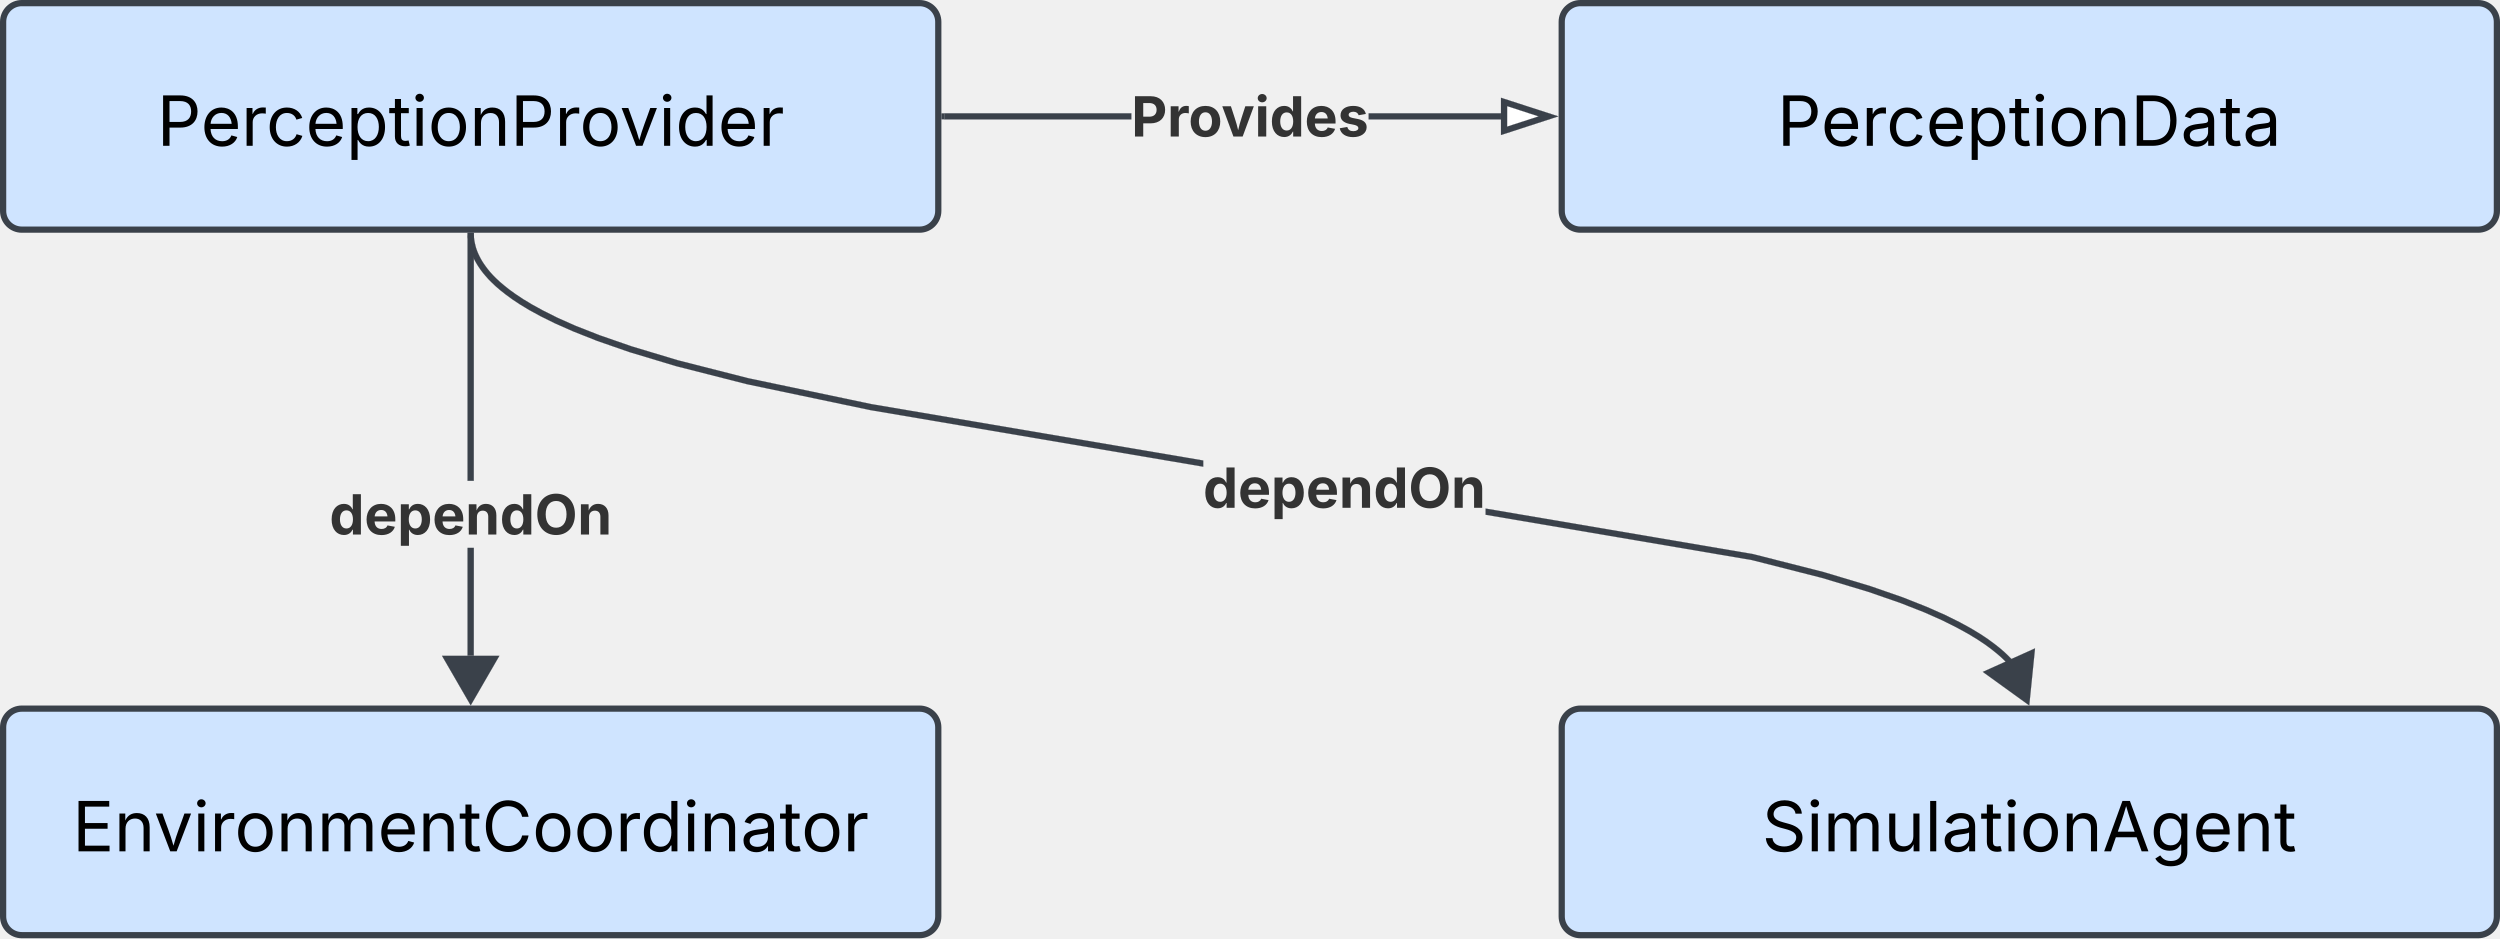
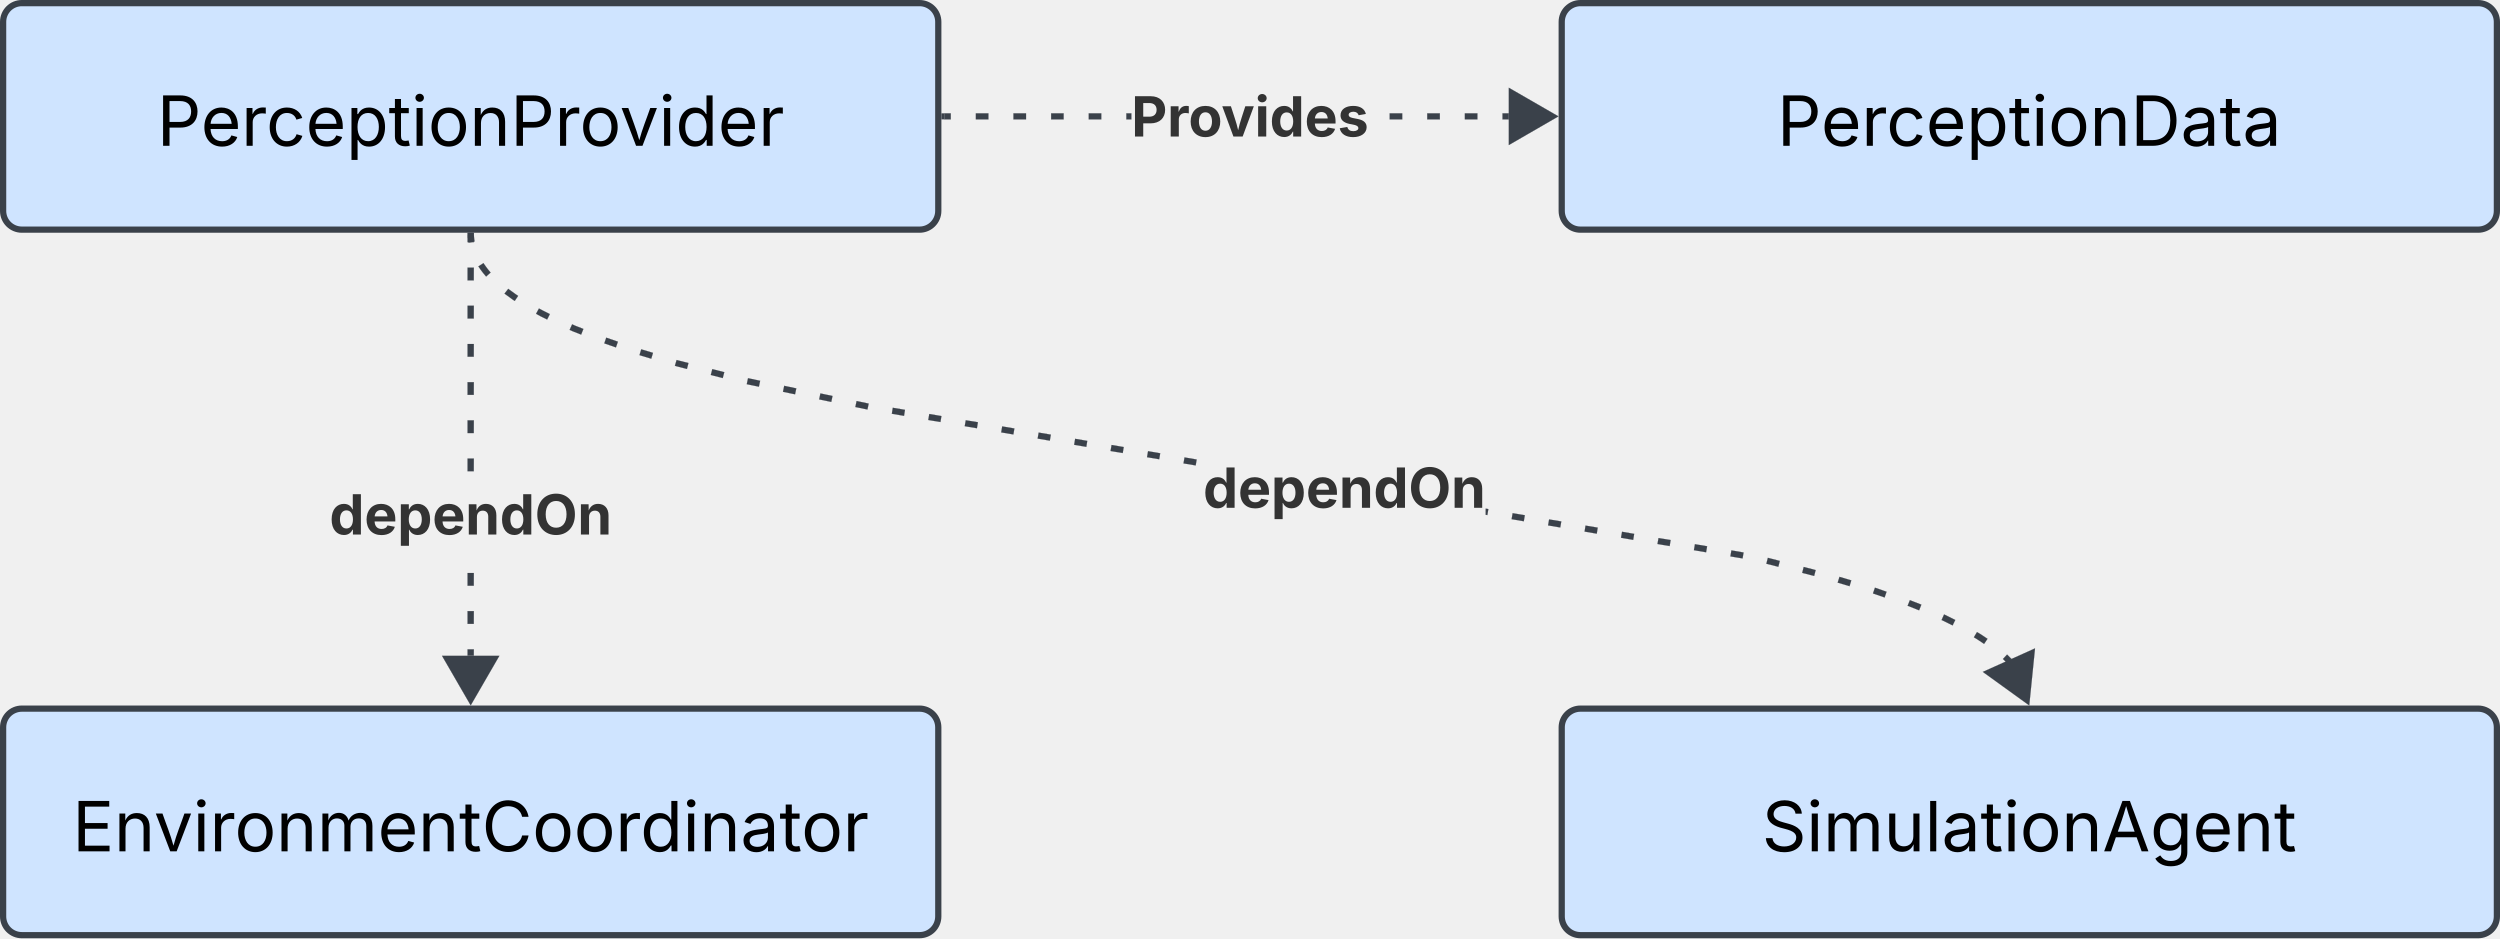
<svg xmlns="http://www.w3.org/2000/svg" xmlns:ns1="lucid" xmlns:xlink="http://www.w3.org/1999/xlink" width="802" height="301">
  <g transform="translate(-379 -299)" ns1:page-tab-id="beSZqOoESx63">
    <path d="M380 532.33a6 6 0 0 1 6-6h288a6 6 0 0 1 6 6V593a6 6 0 0 1-6 6H386a6 6 0 0 1-6-6z" stroke="#3a414a" stroke-width="2" fill="#cfe4ff" />
    <use xlink:href="#a" transform="matrix(1,0,0,1,392,538.3324) translate(10.2385 33.77778)" />
    <path d="M880 532.33a6 6 0 0 1 6-6h288a6 6 0 0 1 6 6V593a6 6 0 0 1-6 6H886a6 6 0 0 1-6-6z" stroke="#3a414a" stroke-width="2" fill="#cfe4ff" />
    <use xlink:href="#b" transform="matrix(1,0,0,1,892,538.3324) translate(52.23611 33.77778)" />
    <path d="M380 306a6 6 0 0 1 6-6h288a6 6 0 0 1 6 6v60.67a6 6 0 0 1-6 6H386a6 6 0 0 1-6-6z" stroke="#3a414a" stroke-width="2" fill="#cfe4ff" />
    <use xlink:href="#c" transform="matrix(1,0,0,1,392,312) translate(37.36523 33.77778)" />
    <path d="M880 306a6 6 0 0 1 6-6h288a6 6 0 0 1 6 6v60.67a6 6 0 0 1-6 6H886a6 6 0 0 1-6-6z" stroke="#3a414a" stroke-width="2" fill="#cfe4ff" />
    <use xlink:href="#d" transform="matrix(1,0,0,1,892,312) translate(57.11892 33.77778)" />
-     <path d="M530.98 509.34H529v-34.58H531zm0-56.1H529v-78.57H531z" stroke="#3a414a" stroke-width=".05" fill="#3a414a" />
+     <path d="M530.98 509.34H529v-2.04H531zm0-10.2H529v-4.08H531zm0-12.24H529v-4.08H531zm0-36.73H529v-4.08H531zm0-12.25H529v-4.08H531zm0-12.24H529v-4.08H531zm0-12.24H529v-4.08H531zm0-12.25H529v-4.1H531zm0-12.25H529v-4.08H531zm0-12.24H529v-2.03H531z" stroke="#3a414a" stroke-width=".05" fill="#3a414a" />
    <path d="M530.98 374.7H529v-1.03H531z" fill="#3a414a" />
    <path stroke="#3a414a" stroke-width=".05" fill="#3a414a" />
    <path d="M530 523.33l-7.5-13h15z" fill="#3a414a" />
    <path d="M530 525.28l-9.2-15.9h18.4zm-5.8-13.96l5.8 10.06 5.8-10.06z" stroke="#3a414a" stroke-width=".05" fill="#3a414a" />
    <use xlink:href="#e" transform="matrix(1,0,0,1,484.6832,453.2448) translate(0 17.22222)" />
-     <path d="M941.4 476.76l22.7 5.78 14.86 4.47 10.46 3.63 7.7 3.05 5.88 2.6 4.6 2.28 3.66 2 2.98 1.8 2.46 1.64 2.05 1.5 1.73 1.36 1.48 1.27 1.26 1.2 1.08 1.1-1.4 1.36-1.04-1.1-1.2-1.12-1.42-1.2-1.67-1.33-2-1.45-2.38-1.58-2.92-1.76-3.6-1.97-4.5-2.25-5.8-2.58-7.64-3-10.38-3.6-14.78-4.45-22.58-5.75-85.4-14.53v-1.98zM531.03 375.02l.07.67.1.65.13.67.16.67.17.67.23.7.26.7.3.7.35.74.4.76.45.8.52.8.6.85.67.9.77.94.9 1 1.04 1.05 1.2 1.12 1.42 1.2 1.67 1.33 2 1.44 2.38 1.58 2.92 1.76 3.6 1.97 4.5 2.25 5.8 2.58 7.64 3 10.38 3.6 14.78 4.45 22.6 5.76 39.45 8.3 106.5 18.1v1.98L658.1 430.54l-39.52-8.3-22.68-5.78-14.86-4.47-10.46-3.63-7.7-3.05-5.88-2.6-4.6-2.28-3.66-2-2.98-1.8-2.46-1.64-2.05-1.5-1.73-1.36-1.48-1.27-1.26-1.2-1.1-1.1-.94-1.06-.83-1-.72-.94-.63-.92-.56-.88-.5-.86-.44-.82-.38-.8-.33-.8-.3-.78-.24-.77-.2-.75-.18-.75-.14-.75-.1-.75-.1-.75-.02-.45 1.95-.12z" stroke="#3a414a" stroke-width=".05" fill="#3a414a" />
+     <path d="M1023.22 509.32l1.08 1.1-1.4 1.37-1.04-1.1-.32-.28 1.33-1.43zm-8.98-6.95l2.35 1.56-1.1 1.63-2.3-1.54-.97-.58 1-1.67zm-11.24-6.1l3.25 1.62-.86 1.74-3.23-1.6-.3-.12.8-1.8zm-7.63-3.3l-.72 1.82-3.68-1.46.72-1.8zm-11.16-4.14l-.63 1.84-3.73-1.3.64-1.84zm-11.32-3.65l-.56 1.87-3.8-1.14.58-1.86zm-11.43-3.3l-.48 1.88-3.83-.98.48-1.9zm-11.5-2.94l-.48 1.88-3.83-.97.48-1.9zm-11.62-2.7l-.33 1.9-3.9-.65.33-1.93zm-11.7-2l-.33 1.93-3.9-.67.33-1.92zm-11.7-2l-.32 1.94-3.9-.67.34-1.9zm-11.7-1.98l-.32 1.93-3.9-.68.34-1.92zm-11.7-2l-.3 1.94-3.9-.67.3-1.92zm-11.68-1.98l-.33 1.93-3.9-.66.33-1.92zm-11.7-2l-.33 1.94-3.9-.67.33-1.92zm-11.7-1.97l-.32 1.93-.53-.1v-1.97zm-93.57-15.9l-.32 1.9-3.9-.65.33-1.92zm-11.7-2l-.32 1.92-3.9-.66.33-1.93zm-11.7-2l-.32 1.93-3.9-.66.33-1.93zm-11.7-1.98l-.3 1.92-3.9-.66.32-1.92zm-11.68-2l-.33 1.93-3.9-.66.33-1.93zm-11.7-1.98l-.32 1.92-3.9-.66.32-1.92zm-11.7-2l-.32 1.93-3.9-.66.33-1.9zm-11.7-1.98l-.32 1.92-3.9-.66.33-1.92zm-11.7-2l-.3 1.93-3.9-.67.3-1.92zm-11.64-2l-.4 1.9-3.87-.8.4-1.92zm-11.6-2.44l-.4 1.9-3.88-.8.4-1.92zm-11.62-2.44l-.4 1.9-3.87-.8.4-1.92zm-11.6-2.44l-.4 1.9-3.88-.8.4-1.92zm-11.5-2.76l-.5 1.9-3.82-1 .48-1.88zm-14.92-3.8l3.42.87-.48 1.9-3.46-.9-.4-.12.55-1.86zm-7.95-2.4l-.56 1.88-3.77-1.14.56-1.87zm-11.26-3.58l-.63 1.84-3.73-1.3.63-1.83zm-13.57-5.07l2.5.98-.72 1.82-2.53-1-1.16-.5.8-1.8zm-10.32-4.82l2.06 1.03-.87 1.75-2.1-1.04-1.45-.8.93-1.7zm-10.87-6.75l2 1.44.75.5-1.08 1.63-.8-.53-2.05-1.5-.43-.33 1.2-1.53zm-8.26-8.4l.6.86.67.9.77.94.15.15-1.45 1.3-.16-.2-.83-1-.72-.94-.63-.92-.14-.2 1.66-1.06zm-3.14-8.53l.07.67.1.65.02.1-1.92.36-.02-.12-.1-.75-.1-.75-.02-.45 1.95-.12z" stroke="#3a414a" stroke-width=".05" fill="#3a414a" />
    <path d="M531 374.67l-1.95.04-.02-1.03h1.95z" fill="#3a414a" />
    <path stroke="#3a414a" stroke-width=".05" fill="#3a414a" />
    <path d="M1029.18 523.5l-12.17-8.76 13.7-6.16z" fill="#3a414a" />
    <path d="M1029.98 525.3l-14.9-10.76 16.75-7.54zm-11.03-10.37l9.43 6.8 1.17-11.56z" stroke="#3a414a" stroke-width=".05" fill="#3a414a" />
    <use xlink:href="#e" transform="matrix(1,0,0,1,764.9651,444.6844) translate(0 17.22222)" />
-     <path d="M741.93 337.3H682v-1.94h59.93zm118.57 0h-42.43v-1.94h42.43z" stroke="#3a414a" stroke-width=".05" fill="#3a414a" />
+     <path d="M684 337.3h-2v-1.94h2zm12.08 0h-4.02v-1.94h4.02zm12.07 0h-4.03v-1.94h4.03zm12.06 0h-4v-1.94h4zm12.08 0h-4.02v-1.94h4.02zm9.65 0h-1.6v-1.94h1.6zm86.9 0h-4.03v-1.94h4.02zm12.06 0h-4.04v-1.94h4.03zm12.05 0h-4.02v-1.94h4.02zm10.06 0h-2v-1.94h2z" stroke="#3a414a" stroke-width=".05" fill="#3a414a" />
    <path d="M682.03 337.3H681v-1.94h1.03z" fill="#3a414a" />
    <path stroke="#3a414a" stroke-width=".05" fill="#3a414a" />
-     <path d="M875.76 336.33l-14.26 4.64v-9.27z" fill="#fff" />
-     <path d="M878.92 336.33l-18.4 5.98v-11.94zm-16.45 3.3l10.14-3.3-10.13-3.3z" stroke="#3a414a" stroke-width=".05" fill="#3a414a" />
+     <path d="M877 336.33l-13 7.5v-15z" fill="#3a414a" />
+     <path d="M878.95 336.33l-15.92 9.2v-18.38zm-13.97 5.8l10.07-5.8-10.06-5.8z" stroke="#3a414a" stroke-width=".05" fill="#3a414a" />
    <use xlink:href="#f" transform="matrix(1,0,0,1,741.9314,325.5781) translate(0 17.22222)" />
    <defs>
      <path d="M180 0v-1490h908v168H370v486h669v168H370v500h727V0H180" id="g" />
      <path d="M338-670V0H158v-1118h173l1 207c72-158 192-221 342-221 226 0 378 139 378 422V0H872v-695c0-172-96-275-252-275-161 0-282 109-282 300" id="h" />
      <path d="M481 0L54-1118h197c107 314 236 620 325 951 87-331 217-637 324-951h197L670 0H481" id="i" />
      <path d="M158 0v-1118h180V0H158zm91-1301c-68 0-125-53-125-119s57-119 125-119c69 0 126 53 126 119s-57 119-126 119" id="j" />
      <path d="M158 0v-1118h174v172h12c41-113 157-188 290-188 26 0 70 2 91 3v181c-11-2-60-10-108-10-161 0-279 109-279 260V0H158" id="k" />
      <path d="M613 24c-304 0-509-231-509-576 0-350 205-580 509-580 305 0 511 230 511 580 0 345-206 576-511 576zm0-161c226 0 329-195 329-415 0-222-103-419-329-419-223 0-326 196-326 419 0 220 103 415 326 415" id="l" />
      <path d="M158 0v-1118h175l1 205c55-151 181-225 313-225 147 0 245 90 285 228 53-141 190-228 352-228 194 0 352 125 352 384V0h-181v-749c0-161-105-225-225-225-151 0-243 103-243 244V0H807v-767c0-124-93-207-219-207-131 0-250 92-250 270V0H158" id="m" />
      <path d="M628 24c-324 0-524-230-524-574 0-343 198-582 503-582 237 0 487 146 487 559v75H286c9 234 145 362 343 362 132 0 231-58 273-172l174 48C1024-91 857 24 628 24zM287-650h624c-17-190-120-322-304-322-192 0-309 151-320 322" id="n" />
      <path d="M598-1118v154H368v674c0 100 37 144 132 144 23 0 62-6 92-12L629-6c-37 13-88 20-134 20-193 0-307-107-307-290v-688H20v-154h168v-266h180v266h230" id="o" />
      <path d="M783 20c-382 0-661-292-661-764 0-473 279-766 661-766 302 0 548 182 601 489h-190c-42-204-217-313-411-313-268 0-476 208-476 590 0 381 209 588 476 588 195 0 369-110 411-313h190c-52 303-296 489-601 489" id="p" />
      <path d="M577 24c-279 0-473-224-473-580 0-354 195-576 474-576 218 0 287 134 324 193h14v-551h180V0H922v-173h-20C865-111 790 24 577 24zm27-161c203 0 314-172 314-421 0-247-108-413-314-413-212 0-317 181-317 413 0 235 108 421 317 421" id="q" />
      <path d="M471 26C259 26 90-98 90-318c0-256 228-303 435-329 202-27 287-16 287-108 0-139-79-219-234-219-161 0-248 86-283 164l-173-57c86-203 278-265 451-265 150 0 419 46 419 395V0H815v-152h-12C765-73 660 26 471 26zm31-159c199 0 310-134 310-271v-155c-30 35-226 55-295 64-131 17-246 59-246 186 0 116 97 176 231 176" id="r" />
      <g id="a">
        <use transform="matrix(0.01085069,0,0,0.01085069,0,0)" xlink:href="#g" />
        <use transform="matrix(0.01085069,0,0,0.01085069,13.3572,0)" xlink:href="#h" />
        <use transform="matrix(0.01085069,0,0,0.01085069,26.16102,0)" xlink:href="#i" />
        <use transform="matrix(0.01085069,0,0,0.01085069,38.65017,0)" xlink:href="#j" />
        <use transform="matrix(0.01085069,0,0,0.01085069,44.03212,0)" xlink:href="#k" />
        <use transform="matrix(0.01085069,0,0,0.01085069,52.02908,0)" xlink:href="#l" />
        <use transform="matrix(0.01085069,0,0,0.01085069,65.35373,0)" xlink:href="#h" />
        <use transform="matrix(0.01085069,0,0,0.01085069,78.48307,0)" xlink:href="#m" />
        <use transform="matrix(0.01085069,0,0,0.01085069,97.94922,0)" xlink:href="#n" />
        <use transform="matrix(0.01085069,0,0,0.01085069,110.9049,0)" xlink:href="#h" />
        <use transform="matrix(0.01085069,0,0,0.01085069,124.0343,0)" xlink:href="#o" />
        <use transform="matrix(0.01085069,0,0,0.01085069,131.3043,0)" xlink:href="#p" />
        <use transform="matrix(0.01085069,0,0,0.01085069,147.5369,0)" xlink:href="#l" />
        <use transform="matrix(0.01085069,0,0,0.01085069,160.8615,0)" xlink:href="#l" />
        <use transform="matrix(0.01085069,0,0,0.01085069,174.1862,0)" xlink:href="#k" />
        <use transform="matrix(0.01085069,0,0,0.01085069,182.1832,0)" xlink:href="#q" />
        <use transform="matrix(0.01085069,0,0,0.01085069,195.7899,0)" xlink:href="#j" />
        <use transform="matrix(0.01085069,0,0,0.01085069,201.1719,0)" xlink:href="#h" />
        <use transform="matrix(0.01085069,0,0,0.01085069,214.3012,0)" xlink:href="#r" />
        <use transform="matrix(0.01085069,0,0,0.01085069,226.7795,0)" xlink:href="#o" />
        <use transform="matrix(0.01085069,0,0,0.01085069,233.8325,0)" xlink:href="#l" />
        <use transform="matrix(0.01085069,0,0,0.01085069,247.1571,0)" xlink:href="#k" />
      </g>
      <path d="M657 26c-323 0-524-166-541-416h195c15 169 171 246 346 246 202 0 356-106 356-265 5-203-294-238-475-293-239-73-380-191-380-389 0-252 224-419 512-419 294 0 499 171 508 396H992c-17-145-151-228-328-228-193 0-321 102-321 242 0 156 175 211 284 241l149 41c160 44 422 134 422 412 0 244-197 432-541 432" id="s" />
      <path d="M537 14c-226 0-379-139-379-422v-710h180v695c0 172 97 275 253 275 160 0 281-109 281-300v-670h181V0H879v-209C806-46 684 14 537 14" id="t" />
      <path d="M338-1490V0H158v-1490h180" id="u" />
      <path d="M52 0l541-1490h220L1361 0h-200l-149-416H398L254 0H52zm404-582h497c-103-290-145-390-251-756-108 377-145 460-246 756" id="v" />
      <path d="M611 442c-248 0-391-105-460-228l146-94c47 65 117 165 314 165 178 0 307-82 307-266v-224h-17C863-141 792-18 576-18c-268 0-472-195-472-546 0-346 197-568 476-568 216 0 288 133 326 193h17v-179h175V29c0 289-215 413-487 413zm-5-620c203 0 314-146 314-390 0-237-108-403-314-403-213 0-319 180-319 403 0 230 109 390 319 390" id="w" />
      <g id="b">
        <use transform="matrix(0.01085069,0,0,0.01085069,0,0)" xlink:href="#s" />
        <use transform="matrix(0.01085069,0,0,0.01085069,14.25781,0)" xlink:href="#j" />
        <use transform="matrix(0.01085069,0,0,0.01085069,19.63976,0)" xlink:href="#m" />
        <use transform="matrix(0.01085069,0,0,0.01085069,39.1059,0)" xlink:href="#t" />
        <use transform="matrix(0.01085069,0,0,0.01085069,52.24609,0)" xlink:href="#u" />
        <use transform="matrix(0.01085069,0,0,0.01085069,57.62804,0)" xlink:href="#r" />
        <use transform="matrix(0.01085069,0,0,0.01085069,70.10634,0)" xlink:href="#o" />
        <use transform="matrix(0.01085069,0,0,0.01085069,77.3763,0)" xlink:href="#j" />
        <use transform="matrix(0.01085069,0,0,0.01085069,82.75825,0)" xlink:href="#l" />
        <use transform="matrix(0.01085069,0,0,0.01085069,96.0829,0)" xlink:href="#h" />
        <use transform="matrix(0.01085069,0,0,0.01085069,109.2122,0)" xlink:href="#v" />
        <use transform="matrix(0.01085069,0,0,0.01085069,124.5443,0)" xlink:href="#w" />
        <use transform="matrix(0.01085069,0,0,0.01085069,138.1727,0)" xlink:href="#n" />
        <use transform="matrix(0.01085069,0,0,0.01085069,151.1285,0)" xlink:href="#h" />
        <use transform="matrix(0.01085069,0,0,0.01085069,164.2578,0)" xlink:href="#o" />
      </g>
      <path d="M180 0v-1490h510c348 0 508 209 508 474 0 266-160 477-507 477H370V0H180zm190-706h312c236 0 327-133 327-310 0-176-91-307-329-307H370v617" id="x" />
      <path d="M613 24c-304 0-509-231-509-576 0-350 205-580 509-580 216 0 392 114 453 309l-173 49c-33-115-133-197-280-197-223 0-326 196-326 419 0 220 103 415 326 415 150 0 252-85 285-206l172 49C1010-95 832 24 613 24" id="y" />
      <path d="M158 418v-1536h174v179h20c37-59 106-193 324-193 279 0 474 222 474 576 0 356-194 580-473 580-213 0-288-135-325-197h-14v591H158zm492-555c209 0 317-186 317-421 0-232-105-413-317-413-206 0-314 166-314 413 0 249 111 421 314 421" id="z" />
      <g id="c">
        <use transform="matrix(0.01085069,0,0,0.01085069,0,0)" xlink:href="#x" />
        <use transform="matrix(0.01085069,0,0,0.01085069,14.07335,0)" xlink:href="#n" />
        <use transform="matrix(0.01085069,0,0,0.01085069,27.02908,0)" xlink:href="#k" />
        <use transform="matrix(0.01085069,0,0,0.01085069,35.02604,0)" xlink:href="#y" />
        <use transform="matrix(0.01085069,0,0,0.01085069,47.72135,0)" xlink:href="#n" />
        <use transform="matrix(0.01085069,0,0,0.01085069,60.67708,0)" xlink:href="#z" />
        <use transform="matrix(0.01085069,0,0,0.01085069,74.28385,0)" xlink:href="#o" />
        <use transform="matrix(0.01085069,0,0,0.01085069,81.55382,0)" xlink:href="#j" />
        <use transform="matrix(0.01085069,0,0,0.01085069,86.93576,0)" xlink:href="#l" />
        <use transform="matrix(0.01085069,0,0,0.01085069,100.2604,0)" xlink:href="#h" />
        <use transform="matrix(0.01085069,0,0,0.01085069,113.3898,0)" xlink:href="#x" />
        <use transform="matrix(0.01085069,0,0,0.01085069,127.5825,0)" xlink:href="#k" />
        <use transform="matrix(0.01085069,0,0,0.01085069,135.5794,0)" xlink:href="#l" />
        <use transform="matrix(0.01085069,0,0,0.01085069,148.4701,0)" xlink:href="#i" />
        <use transform="matrix(0.01085069,0,0,0.01085069,160.9592,0)" xlink:href="#j" />
        <use transform="matrix(0.01085069,0,0,0.01085069,166.3411,0)" xlink:href="#q" />
        <use transform="matrix(0.01085069,0,0,0.01085069,179.9479,0)" xlink:href="#n" />
        <use transform="matrix(0.01085069,0,0,0.01085069,192.9036,0)" xlink:href="#k" />
      </g>
      <path d="M645 0H180v-1490h484c435 0 692 280 692 742 0 466-257 748-711 748zM370-168h263c363 0 539-218 539-580 0-358-176-574-521-574H370v1154" id="A" />
      <g id="d">
        <use transform="matrix(0.01085069,0,0,0.01085069,0,0)" xlink:href="#x" />
        <use transform="matrix(0.01085069,0,0,0.01085069,14.07335,0)" xlink:href="#n" />
        <use transform="matrix(0.01085069,0,0,0.01085069,27.02908,0)" xlink:href="#k" />
        <use transform="matrix(0.01085069,0,0,0.01085069,35.02604,0)" xlink:href="#y" />
        <use transform="matrix(0.01085069,0,0,0.01085069,47.72135,0)" xlink:href="#n" />
        <use transform="matrix(0.01085069,0,0,0.01085069,60.67708,0)" xlink:href="#z" />
        <use transform="matrix(0.01085069,0,0,0.01085069,74.28385,0)" xlink:href="#o" />
        <use transform="matrix(0.01085069,0,0,0.01085069,81.55382,0)" xlink:href="#j" />
        <use transform="matrix(0.01085069,0,0,0.01085069,86.93576,0)" xlink:href="#l" />
        <use transform="matrix(0.01085069,0,0,0.01085069,100.2604,0)" xlink:href="#h" />
        <use transform="matrix(0.01085069,0,0,0.01085069,113.3898,0)" xlink:href="#A" />
        <use transform="matrix(0.01085069,0,0,0.01085069,129.4271,0)" xlink:href="#r" />
        <use transform="matrix(0.01085069,0,0,0.01085069,141.9054,0)" xlink:href="#o" />
        <use transform="matrix(0.01085069,0,0,0.01085069,149.2839,0)" xlink:href="#r" />
      </g>
      <path fill="#333" d="M537 19C279 19 81-185 81-557c0-382 206-575 454-575 190 0 278 113 318 202h10v-560h300V0H868v-179h-15C812-89 719 19 537 19zm92-241c153 0 240-134 240-336 0-203-86-334-240-334-158 0-240 138-240 334 0 197 84 336 240 336" id="B" />
      <path fill="#333" d="M633 22C291 22 81-200 81-553c0-345 210-579 537-579 292 0 525 185 525 567v84H378c7 183 109 277 260 277 105 0 184-46 216-132l272 51C1071-99 893 22 633 22zM380-669h474c-15-146-94-237-233-237-143 0-229 99-241 237" id="C" />
      <path fill="#333" d="M128 418v-1536h295v188h14c41-89 129-202 319-202 248 0 453 193 453 575 0 372-197 576-455 576-183 0-275-108-317-198h-9v597H128zm534-640c156 0 240-139 240-336 0-196-83-334-240-334-154 0-241 131-241 334 0 202 88 336 241 336" id="D" />
      <path fill="#333" d="M428-647V0H128v-1118h283l4 231c63-156 176-245 348-245 232 0 384 159 384 421V0H847v-659c0-139-76-222-202-222-128 0-217 86-217 234" id="E" />
      <path fill="#333" d="M789 20C394 20 94-260 94-744c0-487 300-766 695-766s695 279 695 766c0 485-300 764-695 764zm0-271c231 0 385-174 385-493 0-321-154-495-385-495s-385 175-385 495c0 319 154 493 385 493" id="F" />
      <g id="e">
        <use transform="matrix(0.008680556,0,0,0.008680556,0,0)" xlink:href="#B" />
        <use transform="matrix(0.008680556,0,0,0.008680556,11.2066,0)" xlink:href="#C" />
        <use transform="matrix(0.008680556,0,0,0.008680556,21.79688,0)" xlink:href="#D" />
        <use transform="matrix(0.008680556,0,0,0.008680556,33.00347,0)" xlink:href="#C" />
        <use transform="matrix(0.008680556,0,0,0.008680556,43.59375,0)" xlink:href="#E" />
        <use transform="matrix(0.008680556,0,0,0.008680556,54.66146,0)" xlink:href="#B" />
        <use transform="matrix(0.008680556,0,0,0.008680556,65.86806,0)" xlink:href="#F" />
        <use transform="matrix(0.008680556,0,0,0.008680556,79.56597,0)" xlink:href="#E" />
      </g>
      <path fill="#333" d="M135 0v-1490h581c339 0 533 210 533 503 0 295-197 500-540 500H440V0H135zm305-733h220c186 0 274-104 274-254s-88-251-275-251H440v505" id="G" />
      <path fill="#333" d="M128 0v-1118h290v195h12c54-169 184-238 367-200v268c-27-8-86-15-130-15-138 0-239 95-239 234V0H128" id="H" />
      <path fill="#333" d="M628 22C291 22 81-210 81-554c0-346 210-578 547-578 336 0 547 232 547 578 0 344-211 576-547 576zm0-236c160 0 242-146 242-341 0-197-82-341-242-341S387-753 387-555c0 195 81 341 241 341" id="I" />
      <path fill="#333" d="M443 0L31-1118h319c90 293 199 572 268 885 66-313 175-593 264-885h315L784 0H443" id="J" />
      <path fill="#333" d="M128 0v-1118h300V0H128zm150-1264c-91 0-165-68-165-154 0-85 74-154 165-154 90 0 165 69 165 154 0 86-75 154-165 154" id="K" />
      <path fill="#333" d="M572 22C302 22 117-98 78-306l279-48c29 105 101 156 224 156 114 0 185-48 185-115 0-118-228-130-337-155-215-49-322-150-322-317 0-215 187-347 470-347 265 0 424 116 466 298l-266 47c-24-76-87-130-196-130-98 0-174 46-174 113 0 56 38 95 144 117l201 40c216 44 320 143 320 302 0 220-207 367-500 367" id="L" />
      <g id="f">
        <use transform="matrix(0.008680556,0,0,0.008680556,0,0)" xlink:href="#G" />
        <use transform="matrix(0.008680556,0,0,0.008680556,11.5191,0)" xlink:href="#H" />
        <use transform="matrix(0.008680556,0,0,0.008680556,18.32465,0)" xlink:href="#I" />
        <use transform="matrix(0.008680556,0,0,0.008680556,28.90625,0)" xlink:href="#J" />
        <use transform="matrix(0.008680556,0,0,0.008680556,39.56597,0)" xlink:href="#K" />
        <use transform="matrix(0.008680556,0,0,0.008680556,44.38368,0)" xlink:href="#B" />
        <use transform="matrix(0.008680556,0,0,0.008680556,55.59028,0)" xlink:href="#C" />
        <use transform="matrix(0.008680556,0,0,0.008680556,66.18056,0)" xlink:href="#L" />
      </g>
    </defs>
  </g>
</svg>
